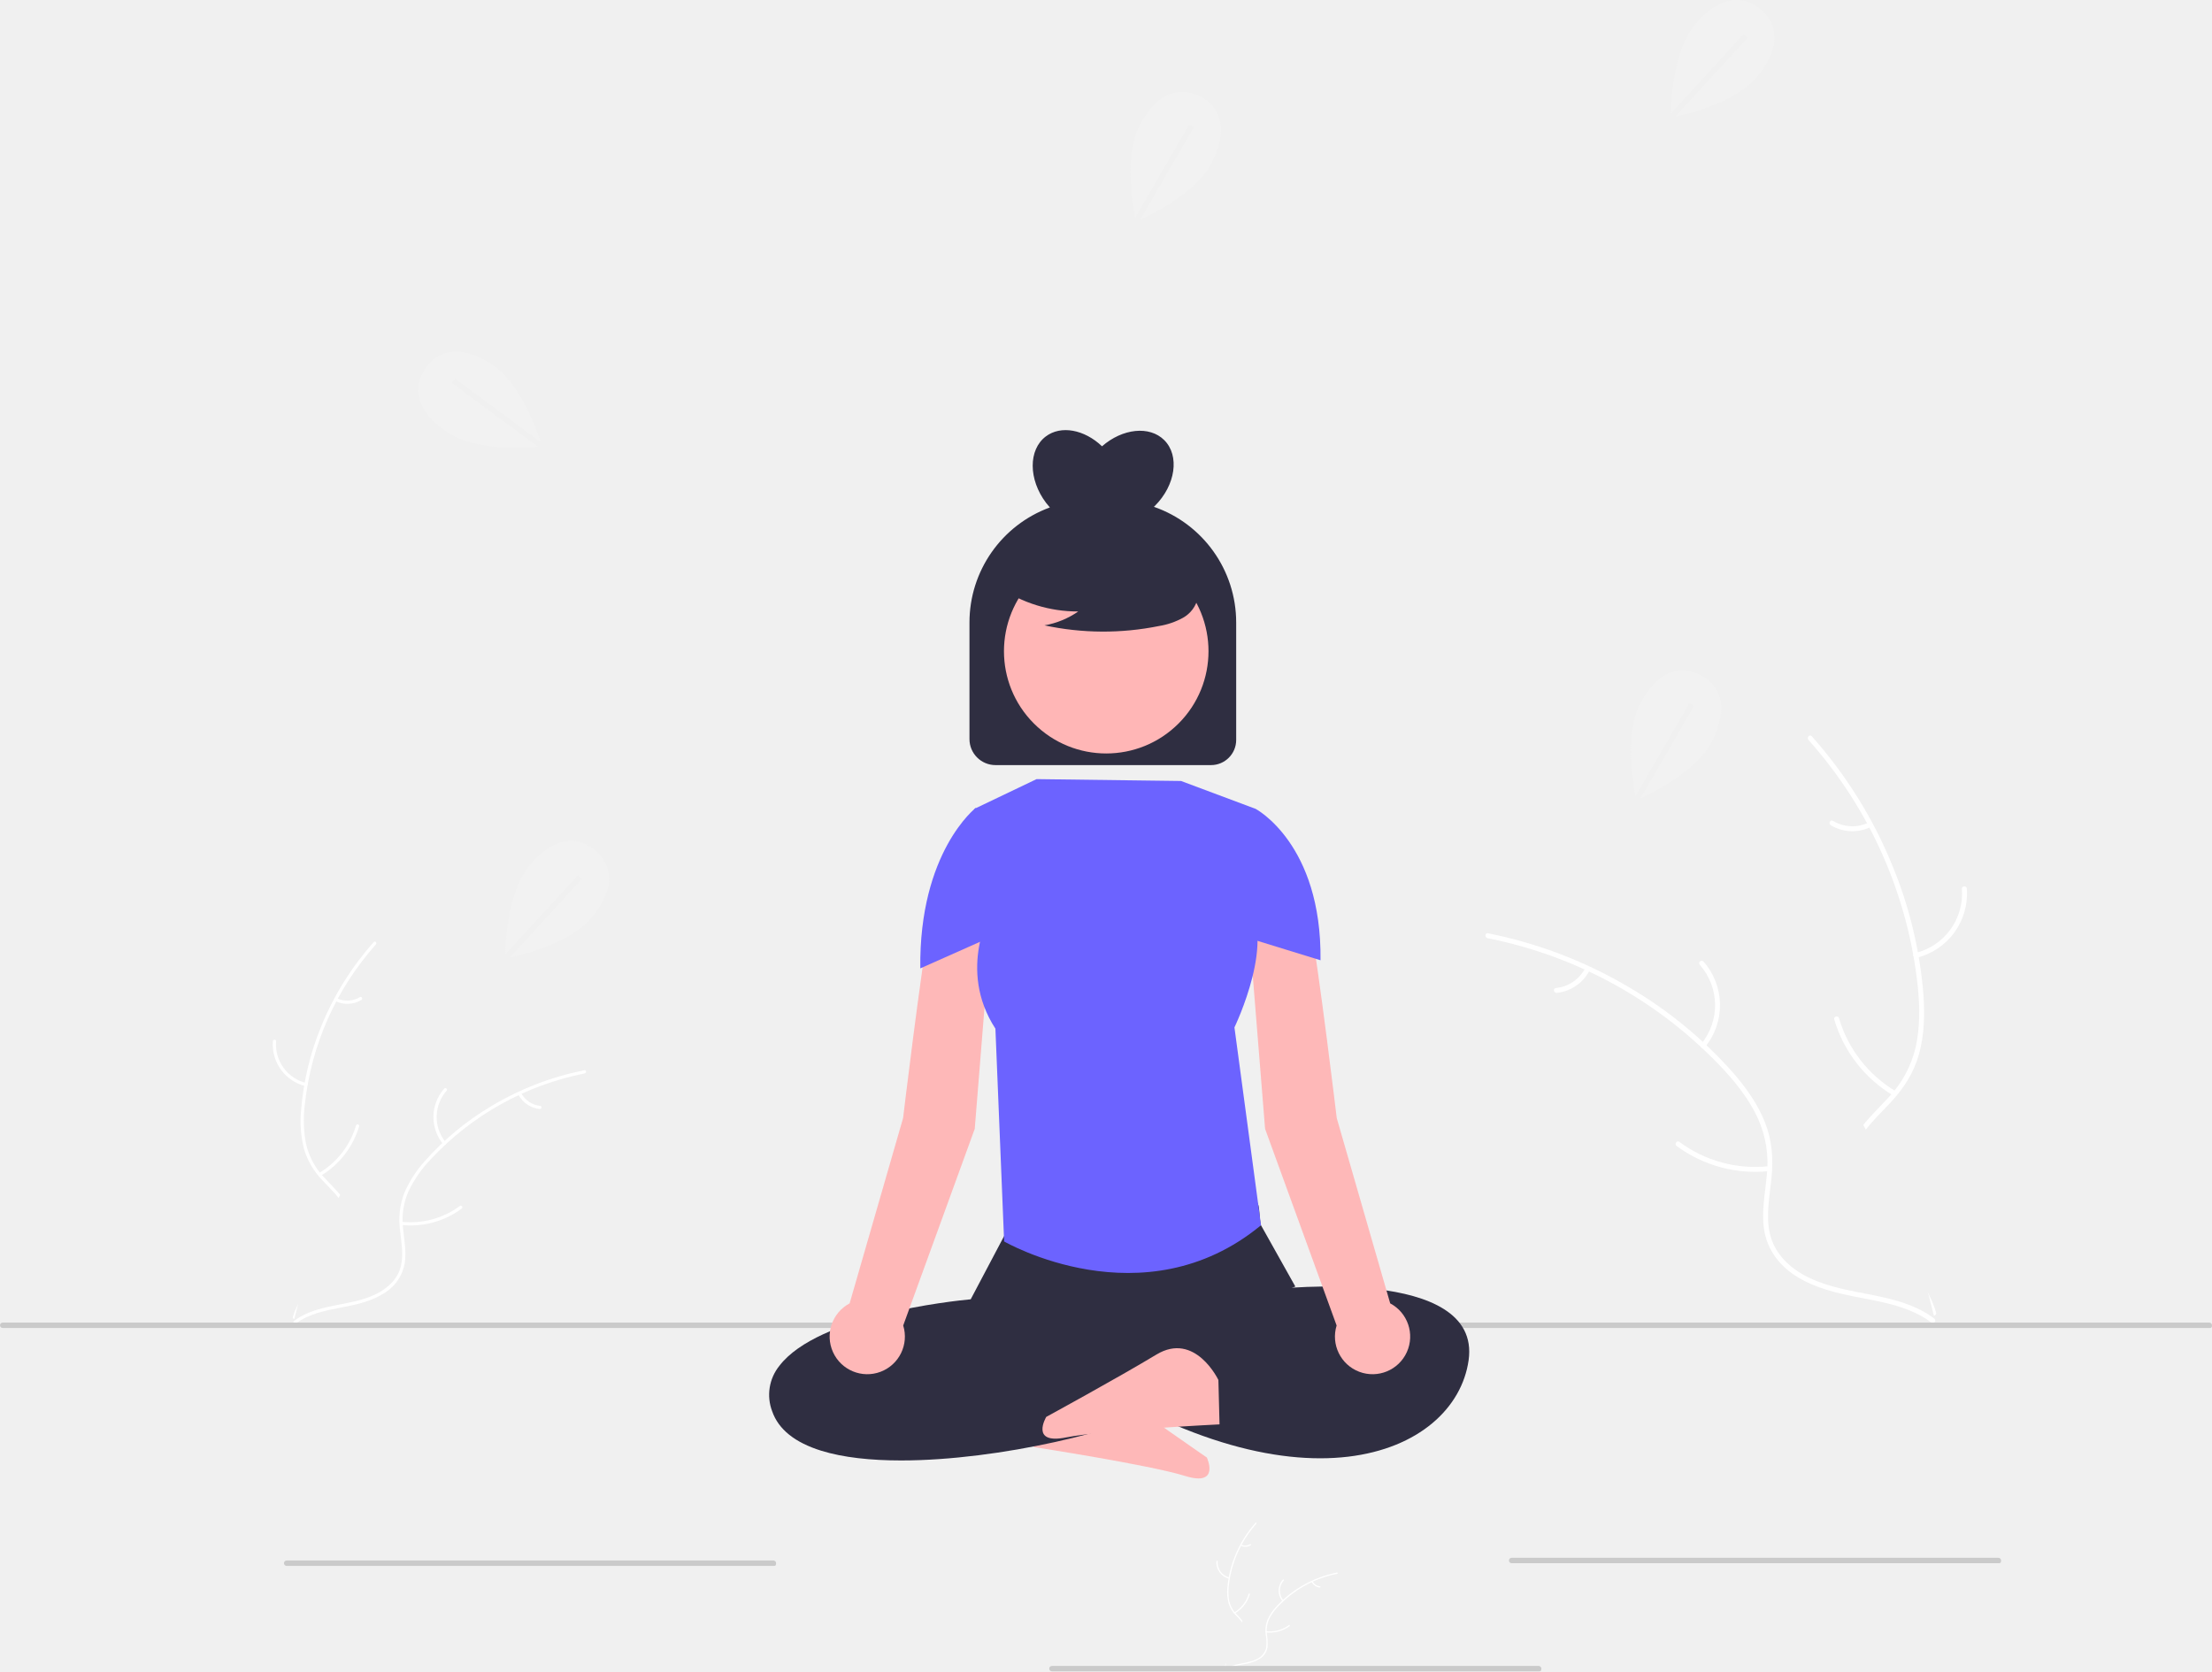
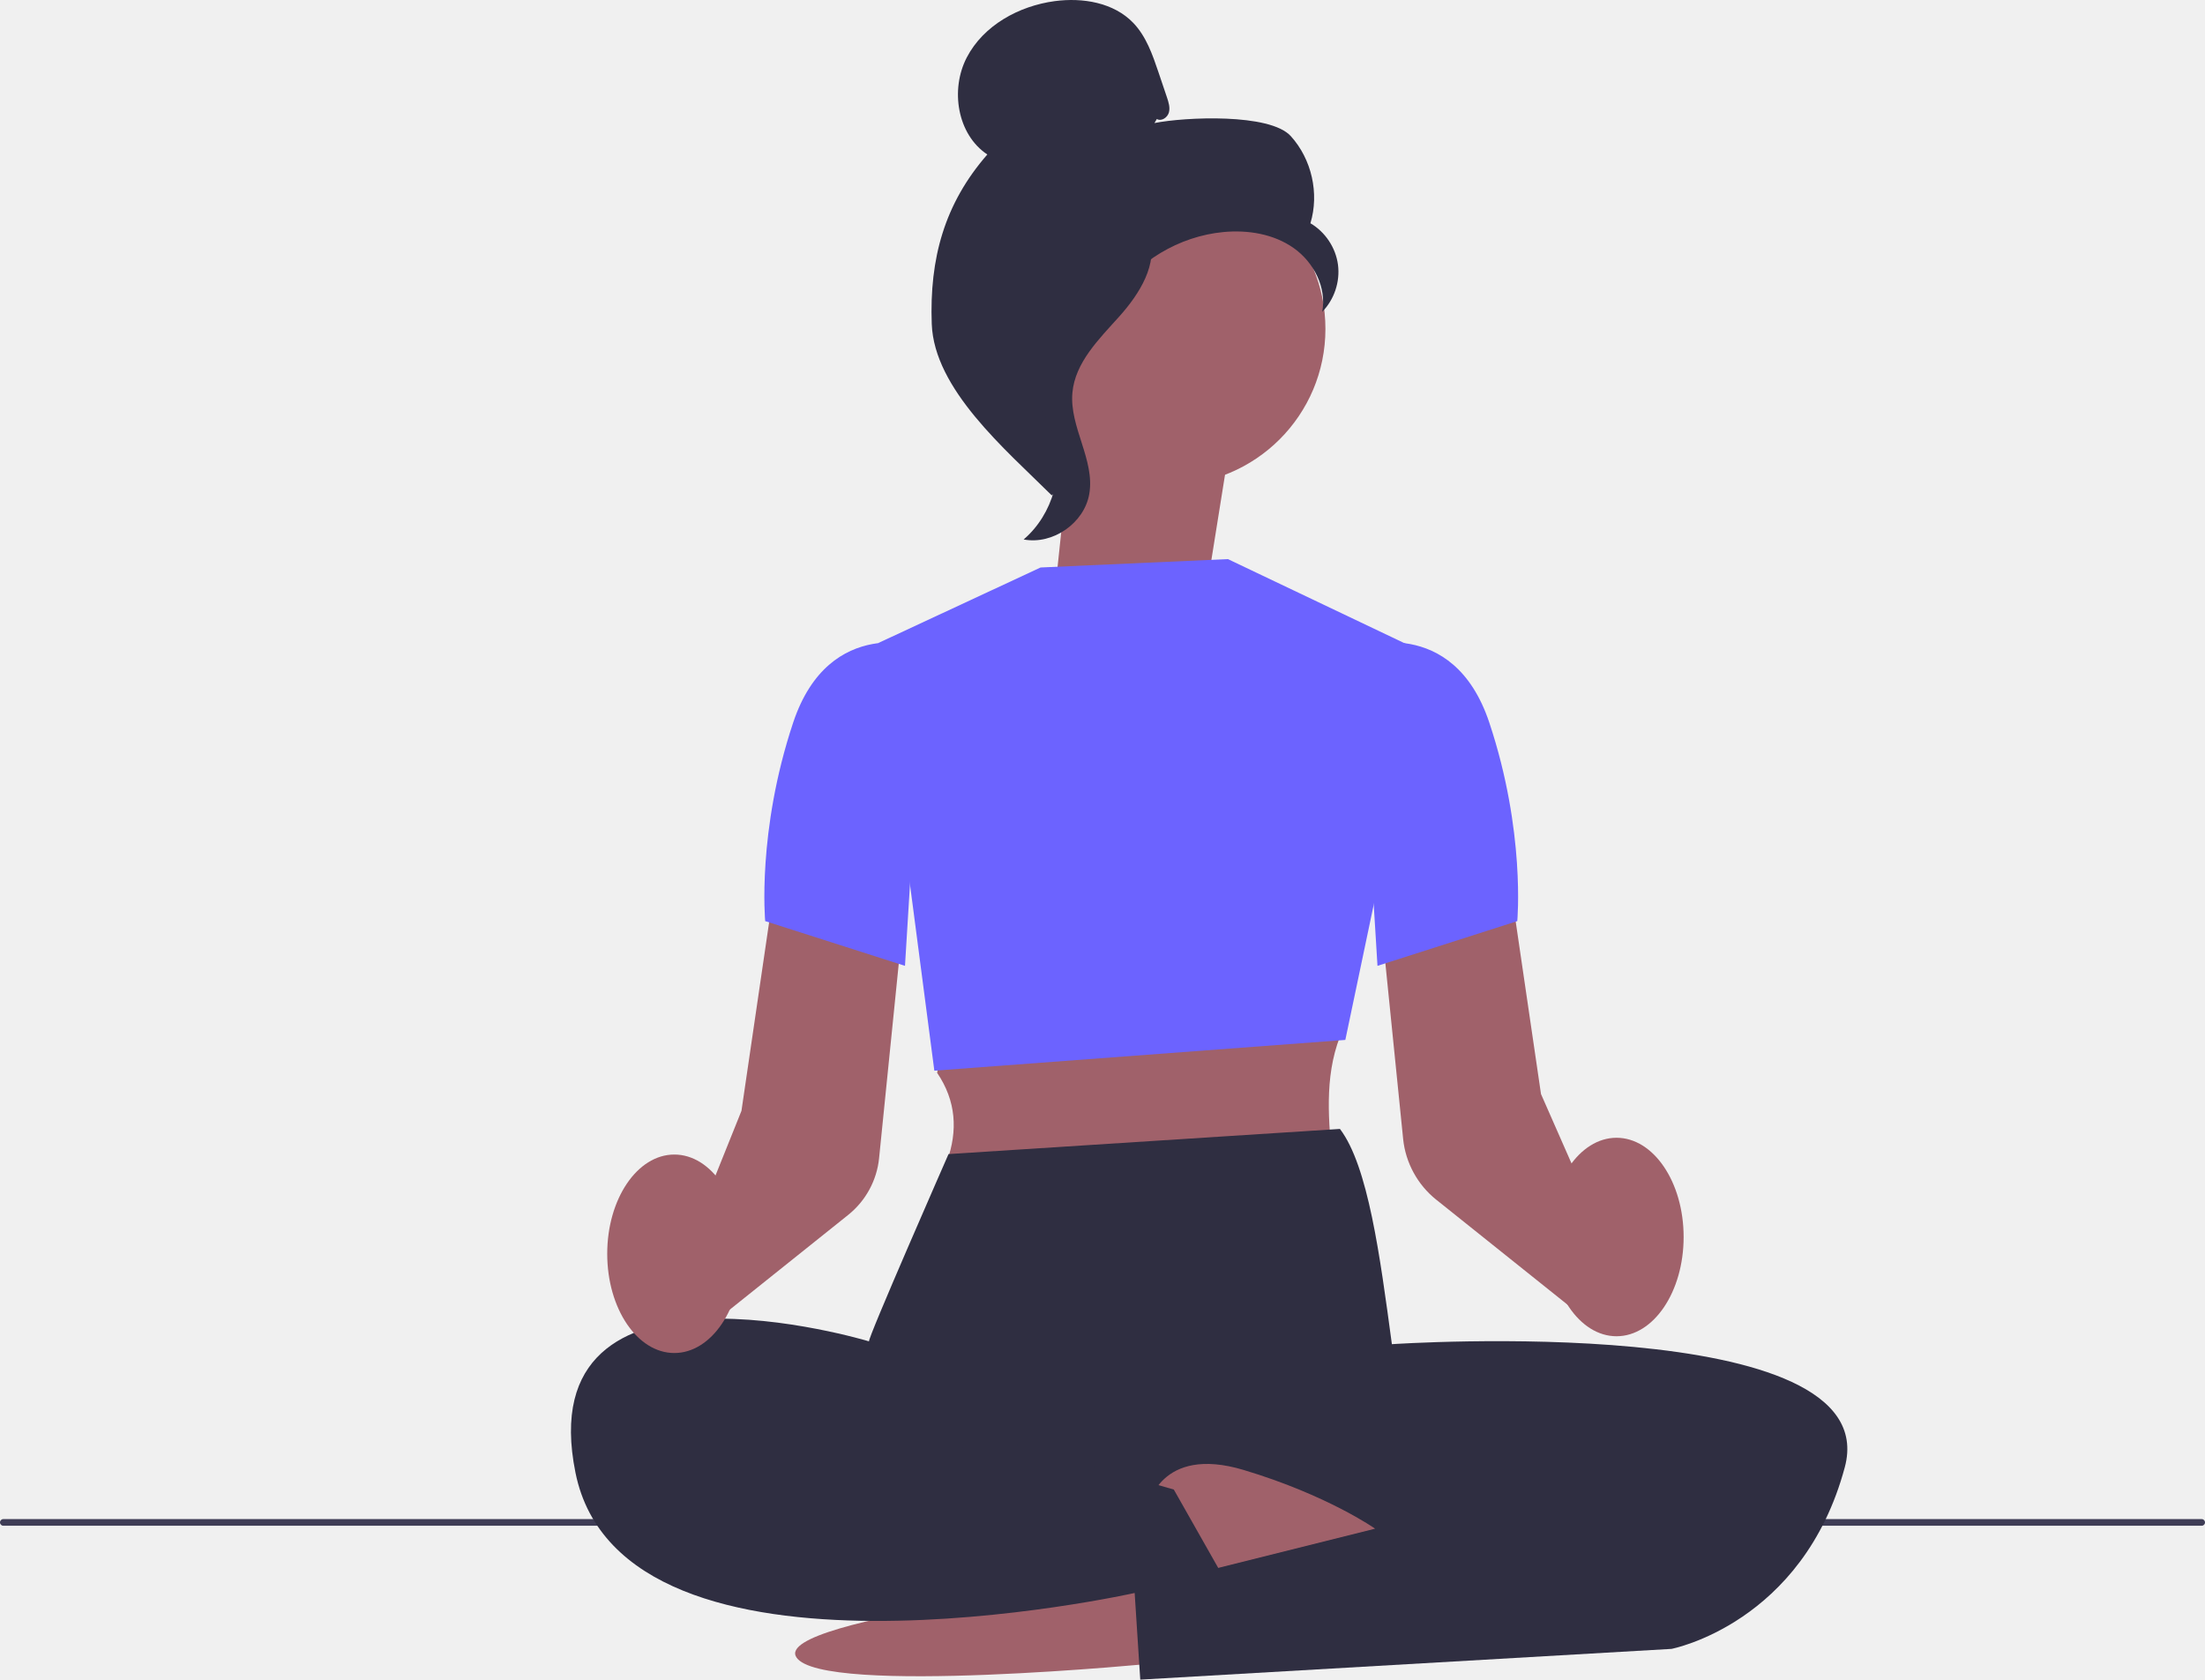
- <svg xmlns="http://www.w3.org/2000/svg" data-name="Layer 1" width="818" height="618.165" viewBox="0 0 818 618.165">
-   <path id="b901917b-4981-4312-adbf-d5b8f006e98e-37" data-name="Path 164" d="M575.403,659.853s10.411-17.081,23.777-6.982,38.12,27.139,38.12,27.139,5.07,10.899-8.052,6.805-55.96-10.682-55.96-10.682Z" transform="translate(-191 -140.9173)" fill="#feb8b8" />
-   <path d="M284.453,551.378c3.318-26.678,19.851-52.964,45.294-61.646a123.863,123.863,0,0,0,.006,85.04c3.91,10.575,9.359,21.93,5.682,32.589-2.288,6.632-7.886,11.706-14.142,14.878-6.257,3.173-13.202,4.685-20.059,6.167l-1.35,1.116C288.998,604.942,281.135,578.056,284.453,551.378Z" transform="translate(-191 -140.9173)" fill="#f0f0f0" />
-   <path d="M330,490.237a105.87,105.87,0,0,0-26.319,59.583,45.591,45.591,0,0,0,.519,14.275,26.149,26.149,0,0,0,6.503,12.128c2.931,3.221,6.303,6.175,8.4,10.052a16.011,16.011,0,0,1,.782,13.071c-1.852,5.311-5.501,9.64-9.218,13.749-4.126,4.563-8.484,9.236-10.238,15.285-.213.733-1.337.36-1.125-.371,3.051-10.524,13.268-16.502,18.14-25.981,2.273-4.423,3.228-9.558,1.096-14.227-1.864-4.083-5.338-7.133-8.334-10.368a27.903,27.903,0,0,1-6.801-11.622,42.148,42.148,0,0,1-1.066-14.203,102.712,102.712,0,0,1,7.502-31.213,107.747,107.747,0,0,1,19.374-31.048c.507-.567,1.287.325.784.889Z" transform="translate(-191 -140.9173)" fill="#fff" />
-   <path d="M304,542.65a15.884,15.884,0,0,1-12.091-16.639c.06-.76,1.244-.702,1.184.059a14.708,14.708,0,0,0,11.279,15.455c.742.176.366,1.3-.371,1.125Z" transform="translate(-191 -140.9173)" fill="#fff" />
-   <path d="M309.001,574.786a30.615,30.615,0,0,0,13.671-17.632c.215-.732,1.34-.36,1.125.371a31.844,31.844,0,0,1-14.264,18.319c-.657.39-1.186-.671-.533-1.058Z" transform="translate(-191 -140.9173)" fill="#fff" />
-   <path d="M315.581,510.14a8.991,8.991,0,0,0,8.52-.433c.652-.398,1.18.663.533,1.058a10.075,10.075,0,0,1-9.425.499.612.612,0,0,1-.377-.748.595.595,0,0,1,.748-.377Z" transform="translate(-191 -140.9173)" fill="#fff" />
-   <path d="M407.301,537.383c-.4.26-.8.52-1.2.79a118.407,118.407,0,0,0-15.14,11.82c-.37.33-.74.67-1.1,1.01a124.827,124.827,0,0,0-27.11,37.11,121.222,121.222,0,0,0-6.64,17.18c-2.45,8.13-4.46,17.14-9.31,23.79a20.796,20.796,0,0,1-1.62,2H301.351c-.1-.05-.2-.09-.3-.14l-1.75.08c.07-.31.15-.63.22-.94.04-.18.09-.36.13-.54.03-.12.06-.24.08-.35.01-.04.02-.08.03-.11.02-.11.05-.21.07-.31q.66-2.685,1.36-5.37c0-.01,0-.01.01-.02,3.59-13.63,8.35-27.08,15-39.38.2-.37.4-.75.62-1.12a115.673,115.673,0,0,1,10.39-15.76,102.262,102.262,0,0,1,6.81-7.79,85.037,85.037,0,0,1,21.28-15.94c15.72-8.3,33.92-11.48,50.72-6.41C406.451,537.113,406.871,537.243,407.301,537.383Z" transform="translate(-191 -140.9173)" fill="#f0f0f0" />
-   <path d="M407.202,537.939a105.87,105.87,0,0,0-56.888,31.728,45.591,45.591,0,0,0-8.181,11.71,26.148,26.148,0,0,0-2.109,13.599c.401,4.336,1.314,8.725.655,13.084a16.011,16.011,0,0,1-7.245,10.907c-4.676,3.126-10.197,4.385-15.638,5.429-6.042,1.159-12.335,2.267-17.377,6.04-.611.457-1.285-.517-.675-.974,8.773-6.566,20.529-5.188,30.126-9.823,4.478-2.163,8.332-5.688,9.441-10.699.97-4.382.033-8.909-.412-13.296a27.903,27.903,0,0,1,1.567-13.374,42.148,42.148,0,0,1,7.7-11.981,102.713,102.713,0,0,1,24.782-20.406,107.747,107.747,0,0,1,34.163-13.126c.746-.148.832,1.035.091,1.182Z" transform="translate(-191 -140.9173)" fill="#fff" />
-   <path d="M354.886,564.134a15.884,15.884,0,0,1,.364-20.565c.506-.57,1.416.189.91.76a14.708,14.708,0,0,0-.299,19.13c.486.587-.491,1.259-.974.675Z" transform="translate(-191 -140.9173)" fill="#fff" />
-   <path d="M339.532,592.805a30.615,30.615,0,0,0,21.531-5.847c.613-.455,1.286.519.675.974a31.844,31.844,0,0,1-22.418,6.039c-.759-.084-.543-1.25.212-1.166Z" transform="translate(-191 -140.9173)" fill="#fff" />
-   <path d="M383.706,545.15a8.991,8.991,0,0,0,7.064,4.785c.76.075.543,1.24-.212,1.166a10.075,10.075,0,0,1-7.826-5.276.612.612,0,0,1,.15-.824.595.595,0,0,1,.824.15Z" transform="translate(-191 -140.9173)" fill="#fff" />
-   <path d="M637.945,728.193c1.286-10.339,7.693-20.526,17.554-23.891a48.004,48.004,0,0,0,.002,32.958c1.515,4.098,3.627,8.499,2.202,12.63a10.731,10.731,0,0,1-5.481,5.766,31.87,31.87,0,0,1-7.774,2.39l-.523.433C639.707,748.952,636.66,738.532,637.945,728.193Z" transform="translate(-191 -140.9173)" fill="#f0f0f0" />
-   <path d="M655.597,704.497a41.03,41.03,0,0,0-10.2,23.092,17.669,17.669,0,0,0,.201,5.532,10.134,10.134,0,0,0,2.52,4.7,20.975,20.975,0,0,1,3.255,3.896,6.205,6.205,0,0,1,.303,5.066,16.122,16.122,0,0,1-3.572,5.329c-1.599,1.768-3.288,3.58-3.968,5.924-.082.284-.518.14-.436-.144,1.183-4.079,5.142-6.395,7.03-10.069a6.284,6.284,0,0,0,.425-5.514,16.273,16.273,0,0,0-3.23-4.018,10.814,10.814,0,0,1-2.636-4.504,16.335,16.335,0,0,1-.413-5.504,39.807,39.807,0,0,1,2.907-12.097,41.757,41.757,0,0,1,7.509-12.033c.196-.22.499.126.304.344Z" transform="translate(-191 -140.9173)" fill="#fff" />
-   <path d="M645.521,724.81a6.156,6.156,0,0,1-4.686-6.448c.023-.295.482-.272.459.023a5.7,5.7,0,0,0,4.371,5.989c.287.068.142.504-.144.436Z" transform="translate(-191 -140.9173)" fill="#fff" />
-   <path d="M647.459,737.265a11.865,11.865,0,0,0,5.298-6.833c.083-.284.519-.139.436.144a12.341,12.341,0,0,1-5.528,7.099c-.255.151-.46-.26-.207-.41Z" transform="translate(-191 -140.9173)" fill="#fff" />
-   <path d="M650.009,712.211a3.485,3.485,0,0,0,3.302-.168c.253-.154.457.257.207.41a3.905,3.905,0,0,1-3.653.194.237.237,0,0,1-.146-.29.231.231,0,0,1,.29-.146Z" transform="translate(-191 -140.9173)" fill="#fff" />
-   <path d="M685.555,722.769c-.155.101-.31.202-.465.306a45.887,45.887,0,0,0-5.867,4.581c-.143.128-.287.26-.426.391a48.377,48.377,0,0,0-10.507,14.382,46.981,46.981,0,0,0-2.573,6.658c-.95,3.151-1.728,6.643-3.608,9.22a8.058,8.058,0,0,1-.628.775H644.494c-.039-.019-.077-.035-.116-.054l-.678.031c.027-.12.058-.244.085-.364.016-.07.035-.14.05-.209.012-.047.023-.093.031-.136.004-.015.008-.031.012-.043.008-.043.019-.081.027-.12q.256-1.041.527-2.081l.004-.008a69.078,69.078,0,0,1,5.813-15.262c.078-.143.155-.291.24-.434a44.829,44.829,0,0,1,4.027-6.108,39.63,39.63,0,0,1,2.639-3.019,32.956,32.956,0,0,1,8.247-6.178c6.092-3.217,13.146-4.449,19.657-2.484C685.226,722.664,685.389,722.715,685.555,722.769Z" transform="translate(-191 -140.9173)" fill="#f0f0f0" />
-   <path d="M685.517,722.985a41.03,41.03,0,0,0-22.047,12.296,17.669,17.669,0,0,0-3.17,4.538,10.134,10.134,0,0,0-.818,5.27,20.974,20.974,0,0,1,.254,5.071,6.205,6.205,0,0,1-2.808,4.227,16.122,16.122,0,0,1-6.06,2.104c-2.341.449-4.781.878-6.735,2.341-.237.177-.498-.201-.261-.377,3.4-2.545,7.956-2.011,11.675-3.807a6.284,6.284,0,0,0,3.659-4.147,16.272,16.272,0,0,0-.16-5.153,10.814,10.814,0,0,1,.607-5.183,16.335,16.335,0,0,1,2.984-4.643,39.806,39.806,0,0,1,9.604-7.908,41.758,41.758,0,0,1,13.24-5.087c.289-.057.323.401.035.458Z" transform="translate(-191 -140.9173)" fill="#fff" />
-   <path d="M665.242,733.137a6.156,6.156,0,0,1,.141-7.97c.196-.221.549.073.352.294a5.7,5.7,0,0,0-.116,7.414c.188.228-.19.488-.377.261Z" transform="translate(-191 -140.9173)" fill="#fff" />
-   <path d="M659.291,744.248a11.865,11.865,0,0,0,8.345-2.266c.237-.176.499.201.261.377a12.341,12.341,0,0,1-8.688,2.34c-.294-.033-.211-.484.082-.452Z" transform="translate(-191 -140.9173)" fill="#fff" />
-   <path d="M676.411,725.779a3.484,3.484,0,0,0,2.737,1.854c.295.029.211.481-.082.452a3.905,3.905,0,0,1-3.033-2.045.237.237,0,0,1,.058-.319.231.231,0,0,1,.319.058Z" transform="translate(-191 -140.9173)" fill="#fff" />
-   <path d="M929.788,508.573c-5.099-41.006-30.512-81.408-69.619-94.752a190.384,190.384,0,0,1-.009,130.711c-6.009,16.255-14.385,33.708-8.733,50.091,3.517,10.194,12.121,17.992,21.738,22.869,9.618,4.876,20.291,7.201,30.831,9.478l2.074,1.716C922.802,590.903,934.888,549.578,929.788,508.573Z" transform="translate(-191 -140.9173)" fill="#f0f0f0" />
-   <path d="M859.781,414.596a162.727,162.727,0,0,1,40.454,91.583c.711,7.293.797,14.753-.797,21.942a40.192,40.192,0,0,1-9.996,18.642c-4.505,4.95-9.687,9.492-12.911,15.451-3.398,6.281-3.529,13.418-1.202,20.09,2.846,8.163,8.456,14.817,14.168,21.134,6.342,7.013,13.041,14.197,15.736,23.494.327,1.127,2.056.554,1.729-.571-4.69-16.176-20.393-25.364-27.881-39.934-3.494-6.798-4.961-14.691-1.685-21.867,2.865-6.275,8.204-10.963,12.809-15.936,4.836-5.221,8.543-10.95,10.453-17.863,1.954-7.072,2.159-14.551,1.638-21.83a157.874,157.874,0,0,0-11.53-47.977A165.612,165.612,0,0,0,860.986,413.23c-.779-.872-1.979.5-1.205,1.366Z" transform="translate(-191 -140.9173)" fill="#fff" />
-   <path d="M899.744,495.157a24.414,24.414,0,0,0,18.584-25.575c-.093-1.168-1.912-1.079-1.819.091a22.607,22.607,0,0,1-17.336,23.755c-1.14.271-.563,1.999.571,1.729Z" transform="translate(-191 -140.9173)" fill="#fff" />
-   <path d="M892.056,544.553a47.056,47.056,0,0,1-21.014-27.101c-.331-1.125-2.06-.553-1.729.571a48.946,48.946,0,0,0,21.924,28.157c1.01.599,1.823-1.031.819-1.627Z" transform="translate(-191 -140.9173)" fill="#fff" />
-   <path d="M881.943,445.189a13.82,13.82,0,0,1-13.096-.665c-1.002-.612-1.814,1.019-.819,1.627a15.486,15.486,0,0,0,14.486.768.941.941,0,0,0,.579-1.15.915.915,0,0,0-1.15-.579Z" transform="translate(-191 -140.9173)" fill="#fff" />
-   <path d="M740.966,487.061c.615.4,1.229.799,1.845,1.214a181.996,181.996,0,0,1,23.27,18.168c.569.507,1.138,1.03,1.691,1.552a191.865,191.865,0,0,1,41.669,57.04,186.325,186.325,0,0,1,10.206,26.406c3.766,12.496,6.855,26.345,14.31,36.566a31.965,31.965,0,0,0,2.49,3.074h67.369c.153-.077.307-.138.461-.215l2.69.123c-.108-.476-.23-.968-.338-1.445-.062-.277-.138-.553-.2-.83-.046-.184-.092-.369-.123-.538-.015-.061-.031-.123-.046-.169-.031-.169-.077-.323-.108-.476q-1.014-4.127-2.09-8.254c0-.015,0-.015-.015-.031-5.519-20.95-12.834-41.623-23.056-60.529-.308-.569-.615-1.153-.953-1.721a177.797,177.797,0,0,0-15.97-24.224,157.181,157.181,0,0,0-10.467-11.974,130.705,130.705,0,0,0-32.708-24.501c-24.163-12.757-52.137-17.645-77.959-9.852C742.272,486.646,741.626,486.846,740.966,487.061Z" transform="translate(-191 -140.9173)" fill="#f0f0f0" />
-   <path d="M741.117,487.916a162.727,162.727,0,0,1,87.439,48.768c4.958,5.395,9.519,11.3,12.574,17.999a40.192,40.192,0,0,1,3.242,20.903c-.617,6.665-2.02,13.411-1.006,20.11,1.069,7.061,5.261,12.838,11.136,16.765,7.187,4.804,15.673,6.74,24.036,8.344,9.286,1.781,18.96,3.484,26.71,9.285.939.703,1.975-.795,1.037-1.497-13.484-10.092-31.554-7.974-46.304-15.098-6.883-3.324-12.806-8.743-14.511-16.445-1.491-6.735-.05-13.693.633-20.436.717-7.08.228-13.887-2.409-20.556-2.698-6.823-7.037-12.918-11.836-18.416a157.874,157.874,0,0,0-38.091-31.365,165.612,165.612,0,0,0-52.509-20.175c-1.147-.227-1.279,1.59-.14,1.816Z" transform="translate(-191 -140.9173)" fill="#fff" />
-   <path d="M821.529,528.179a24.414,24.414,0,0,0-.559-31.609c-.777-.877-2.176.29-1.398,1.168a22.607,22.607,0,0,1,.46,29.404c-.747.903.754,1.935,1.497,1.037Z" transform="translate(-191 -140.9173)" fill="#fff" />
-   <path d="M845.13,572.248a47.056,47.056,0,0,1-33.095-8.987c-.942-.699-1.977.798-1.037,1.497a48.946,48.946,0,0,0,34.457,9.282c1.167-.13.835-1.921-.325-1.792Z" transform="translate(-191 -140.9173)" fill="#fff" />
-   <path d="M777.231,499a13.82,13.82,0,0,1-10.857,7.354c-1.168.115-.835,1.906.325,1.792a15.486,15.486,0,0,0,12.029-8.109.941.941,0,0,0-.23-1.267.915.915,0,0,0-1.267.23Z" transform="translate(-191 -140.9173)" fill="#fff" />
-   <path d="M1008.327,632.083H192a1,1,0,0,1,0-2h816a1,1,0,0,1,1,1C1009,631.635,1008.879,632.083,1008.327,632.083Z" transform="translate(-191 -140.9173)" fill="#cacaca" />
-   <path d="M477.327,720.083H297a1,1,0,0,1,0-2H477a1,1,0,0,1,1,1C478,719.635,477.879,720.083,477.327,720.083Z" transform="translate(-191 -140.9173)" fill="#cacaca" />
-   <path d="M760.327,759.083H580a1,1,0,0,1,0-2H760a1,1,0,0,1,1,1C761,758.635,760.879,759.083,760.327,759.083Z" transform="translate(-191 -140.9173)" fill="#cacaca" />
-   <path d="M930.327,719.083H750a1,1,0,0,1,0-2H930a1,1,0,0,1,1,1C931,718.635,930.879,719.083,930.327,719.083Z" transform="translate(-191 -140.9173)" fill="#cacaca" />
-   <path id="ea820f77-130a-433d-b966-41522e2706cd-38" data-name="Path 161" d="M524.258,681.083c-11.202,0-21.457-1.073-29.605-3.611-9.685-3.016-15.766-7.893-18.077-14.506a17.079,17.079,0,0,1,2.677-16.933c14.327-18.669,64.046-23.935,70.717-24.557l13.534-25.627c.866-6.115-3.231-10.744,3.847-10.859l83.735-1.137c6.952-.146,4.979,4.159,6.169,10.121l12.758,22.774-54.906,23.173,8.301,20.228-.542.315C606.798,669.786,560.585,681.081,524.258,681.083Z" transform="translate(-191 -140.9173)" fill="#2f2e41" />
-   <path id="e2cf09bf-0dcf-4d32-bd8b-d83345e69099-39" data-name="Path 162" d="M662.413,617.72s76.68-8.775,71.679,26.326-63.345,59.964-151.694,0l10.002-17.55s32.923-1.638,52.926-10.413Z" transform="translate(-191 -140.9173)" fill="#2f2e41" />
-   <path id="e394c6e3-5a9b-4b6a-ab2c-d395b6ec401d-40" data-name="Path 166" d="M553.854,458.7s-14.574-2.65-18.549,19.874-10.342,75.876-10.342,75.876l-19.769,68.534a13.912,13.912,0,1,0,19.815,8.184l26.452-72.738,5.042-62.627V462.988A4.794,4.794,0,0,0,553.854,458.7Z" transform="translate(-191 -140.9173)" fill="#feb8b8" />
-   <path id="bce87157-538b-4a9f-a71d-b40a66ba2871-41" data-name="Path 166" d="M656.438,458.7s14.574-2.65,18.549,19.874,10.342,75.876,10.342,75.876l19.769,68.534a13.912,13.912,0,1,1-19.815,8.184L658.83,558.43,653.788,495.803V462.988A4.794,4.794,0,0,1,656.438,458.7Z" transform="translate(-191 -140.9173)" fill="#feb8b8" />
-   <path d="M655.327,440.083l-27.567-10.31-53.433-.69-23,11,6.46,37.126s-13.043,22.085,1.318,44.172l3.222,78.702s51.516,29.873,95-6L647.499,520.909s16.439-33.95,3.697-46.563Z" transform="translate(-191 -140.9173)" fill="#6c63ff" />
-   <path d="M644.099,451.62l11.228-11.537s24.505,12.889,24,56l-30.911-9.527Z" transform="translate(-191 -140.9173)" fill="#6c63ff" />
-   <path d="M563.8,451.62l-11.929-11.929s-21.049,16.282-20.544,59.392l28.157-12.527Z" transform="translate(-191 -140.9173)" fill="#6c63ff" />
-   <path id="fa495a93-2d48-4158-a295-a9de2db8cd68-42" data-name="Path 163" d="M641.564,651.325s-8.586-18.067-22.927-9.406-40.725,23.046-40.725,23.046-6.171,10.316,7.304,7.602,56.765-4.83,56.765-4.83Z" transform="translate(-191 -140.9173)" fill="#feb8b8" />
-   <path d="M617.708,328.366c.121-.117.248-.221.368-.341,7.673-7.673,9.228-18.559,3.473-24.314-5.438-5.439-15.456-4.341-23.017,2.271-6.483-6.172-15.176-7.893-20.803-3.632-6.488,4.913-6.438,15.91.113,24.561.449.592.919,1.152,1.403,1.691A45.307,45.307,0,0,0,549.512,371.149v43.12a9.629,9.629,0,0,0,9.629,9.628h79.696a9.305,9.305,0,0,0,9.305-9.305V371.149A45.299,45.299,0,0,0,617.708,328.366Z" transform="translate(-191 -140.9173)" fill="#2f2e41" />
-   <circle cx="600.086" cy="381.778" r="37.818" transform="translate(-285.1968 395.2275) rotate(-45)" fill="#ffb6b6" />
-   <path d="M560.348,357.991a51.435,51.435,0,0,0,29.395,9.084,31.52,31.52,0,0,1-12.493,5.14,103.716,103.716,0,0,0,42.365.238,27.419,27.419,0,0,0,8.869-3.046,11.224,11.224,0,0,0,5.474-7.321c.929-5.31-3.208-10.134-7.508-13.385a55.381,55.381,0,0,0-46.538-9.3c-5.199,1.344-10.406,3.614-13.783,7.789s-4.377,10.611-1.16,14.91Z" transform="translate(-191 -140.9173)" fill="#2f2e41" />
-   <polygon points="200.519 165.172 200.519 165.172 200.519 165.172 200.519 165.172" fill="#f2f2f2" />
-   <path d="M358.07,282.524l1.192-1.607,31.749,23.55c-1.725-5.259-7.833-21.929-17.844-28.58-11.96-7.946-20.375-5.474-24.959,1.426s-3.603,15.615,8.357,23.562c10.138,6.736,28.199,5.799,33.468,5.358Z" transform="translate(-191 -140.9173)" fill="#f2f2f2" />
-   <polygon points="617.85 43.489 617.85 43.489 617.85 43.489 617.85 43.489" fill="#f2f2f2" />
-   <path d="M835.767,153.589l1.474,1.352-26.724,29.127c5.41-1.169,22.624-5.509,30.281-14.774,9.147-11.069,7.564-19.695,1.178-24.972s-15.156-5.207-24.303,5.862c-7.754,9.383-8.701,27.443-8.81,32.729Z" transform="translate(-191 -140.9173)" fill="#f2f2f2" />
-   <polygon points="186.85 354.489 186.85 354.489 186.85 354.489 186.85 354.489" fill="#f2f2f2" />
-   <path d="M404.767,464.589l1.474,1.352-26.724,29.127c5.41-1.169,22.624-5.509,30.281-14.774,9.147-11.069,7.564-19.695,1.178-24.972s-15.156-5.207-24.303,5.862c-7.754,9.383-8.701,27.443-8.81,32.729Z" transform="translate(-191 -140.9173)" fill="#f2f2f2" />
-   <polygon points="420.124 81.956 420.124 81.956 420.124 81.956 420.124 81.956" fill="#f2f2f2" />
-   <path d="M630.744,186.967l1.731,1.002-19.798,34.215c5.029-2.311,20.899-10.269,26.372-20.97,6.539-12.784,3.128-20.864-4.247-24.637s-15.923-1.809-22.462,10.976c-5.543,10.837-2.564,28.675-1.528,33.86Z" transform="translate(-191 -140.9173)" fill="#f2f2f2" />
-   <polygon points="605.124 295.956 605.124 295.956 605.124 295.956 605.124 295.956" fill="#f2f2f2" />
-   <path d="M815.744,400.967l1.731,1.002-19.798,34.215c5.029-2.311,20.899-10.269,26.372-20.97,6.539-12.784,3.128-20.864-4.247-24.637s-15.923-1.809-22.462,10.976c-5.543,10.837-2.564,28.675-1.528,33.86Z" transform="translate(-191 -140.9173)" fill="#f2f2f2" />
+ <svg xmlns="http://www.w3.org/2000/svg" width="788.67" height="600.837" viewBox="0 0 788.67 600.837">
+   <path d="M0,544.596c0,.66,.53,1.19,1.19,1.19H787.48c.66,0,1.19-.53,1.19-1.19,0-.66-.53-1.19-1.19-1.19H1.19c-.66,0-1.19,.53-1.19,1.19Z" fill="#3f3d56" />
+   <polygon points="432.063 207.906 440.176 157.198 385.411 134.887 377.298 211.963 432.063 207.906" fill="#a0616a" />
+   <g>
+     <circle cx="418.223" cy="117.652" r="55.847" fill="#a0616a" />
+     <path d="M413.766,42.57c1.616,.943,3.781-.484,4.299-2.282,.518-1.798-.085-3.707-.684-5.48-1.004-2.975-2.009-5.95-3.013-8.925-2.137-6.33-4.405-12.881-9.034-17.698-6.986-7.272-18.088-9.121-28.082-7.781-12.834,1.721-25.497,8.671-31.465,20.163-5.968,11.492-3.427,27.528,7.356,34.698-15.368,17.614-20.725,37.245-19.879,60.606s26.303,44.86,42.905,61.317c3.707-2.247,7.078-12.78,5.039-16.606-2.039-3.826,.882-8.259-1.643-11.783-2.525-3.524-4.637,2.087-2.085-1.417,1.611-2.211-4.676-7.298-2.282-8.622,11.581-6.402,15.433-20.837,22.706-31.891,8.773-13.333,23.789-22.363,39.679-23.861,8.753-.825,17.999,.669,25.174,5.751,7.175,5.082,11.82,14.163,10.156,22.796,4.309-4.375,6.454-10.787,5.645-16.874s-4.554-11.716-9.856-14.814c3.224-10.661,.462-22.925-7.021-31.175-7.483-8.25-37.837-6.845-48.761-4.674" fill="#2f2e41" />
+     <path d="M412.07,83.331c-14.469,1.562-24.916,14.095-33.737,25.67-5.085,6.671-10.411,14.039-10.283,22.426,.129,8.479,5.798,15.752,8.508,23.788,4.429,13.135,.112,28.763-10.43,37.763,10.417,1.977,21.678-5.834,23.477-16.283,2.093-12.164-7.128-23.905-6.036-36.2,.962-10.832,9.498-19.168,16.755-27.267s14.072-18.846,10.734-29.195" fill="#2f2e41" />
+   </g>
+   <path d="M414.839,594.837s-121,12-130-2,122.791-28,122.791-28l7.209,30Z" fill="#a0616a" />
+   <path d="M337.689,370.5l-2.5,13.272c6.809,10.049,7.46,20.673,3.5,31.728l138,1c-1.483-14.953-3.107-30.968,2.575-45.663l-141.575-.337Z" fill="#a0616a" />
+   <path d="M563.726,469.17l-50.049-40.039c-6.65-5.32-10.955-13.231-11.812-21.704l-7.713-76.274,45.946-15.315,11.077,75.523,27.61,62.751-15.058,15.058Z" fill="#a0616a" />
+   <polygon points="372.189 203 439.189 200 510.189 233.819 481.189 372 334.189 383 314.189 230 372.189 203" fill="#6c63ff" />
+   <path d="M479.264,403.837c10.066,13.27,14.294,45.22,18.575,77,0,0-186-1-187-1s28.425-67,28.425-67l140-9h-0Z" fill="#2f2e41" />
+   <path d="M485.339,472.36l12.5,8.476s177-12,162,44c-15,56-62,65-62,65l-190,11-2-31s-183,41-200-43,105-47,105-47l174.5-7.476-0,0v0Z" fill="#2f2e41" />
+   <path d="M410.654,538.837s4.185-22,34.185-13,47,21,47,21l-72,18-9.185-26Z" fill="#a0616a" />
+   <path d="M485.689,231.5s34-12,47,27c13,39,10,71,10,71l-50,16-7-114h0v0Z" fill="#6c63ff" />
+   <path d="M252.544,475.257l-10.908-19.22,23.567-58.668,11.078-75.532,45.946,15.315-7.806,77.196c-.797,7.887-4.805,15.251-10.995,20.203l-50.882,40.705Z" fill="#a0616a" />
+   <path d="M330.689,231.5s-34-12-47,27c-13,39-10,71-10,71l50,16,7-114v0Z" fill="#6c63ff" />
+   <ellipse cx="578.189" cy="442.5" rx="24" ry="35.5" fill="#a0616a" />
+   <ellipse cx="241.189" cy="448.5" rx="24" ry="35.5" fill="#a0616a" />
+   <polyline points="332.839 507.837 419.839 532.837 436.839 562.837 404.328 569.837" fill="#2f2e41" />
</svg>
